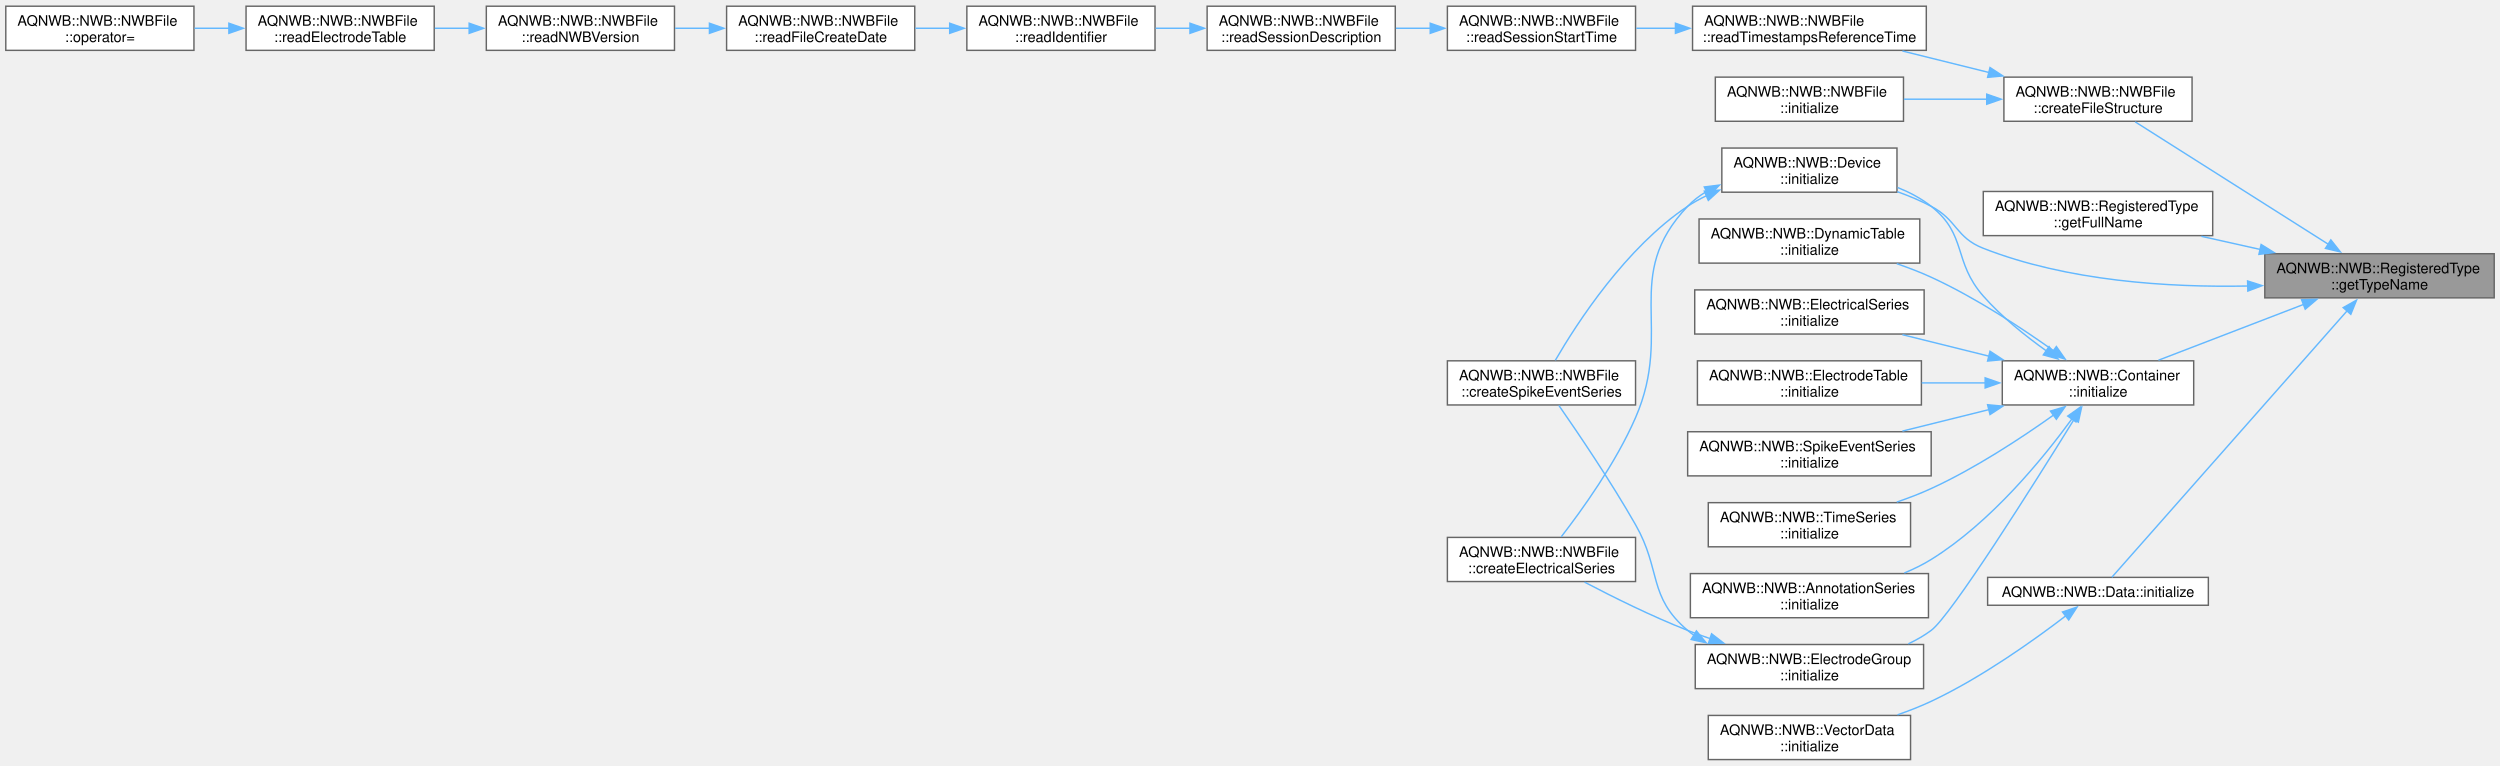
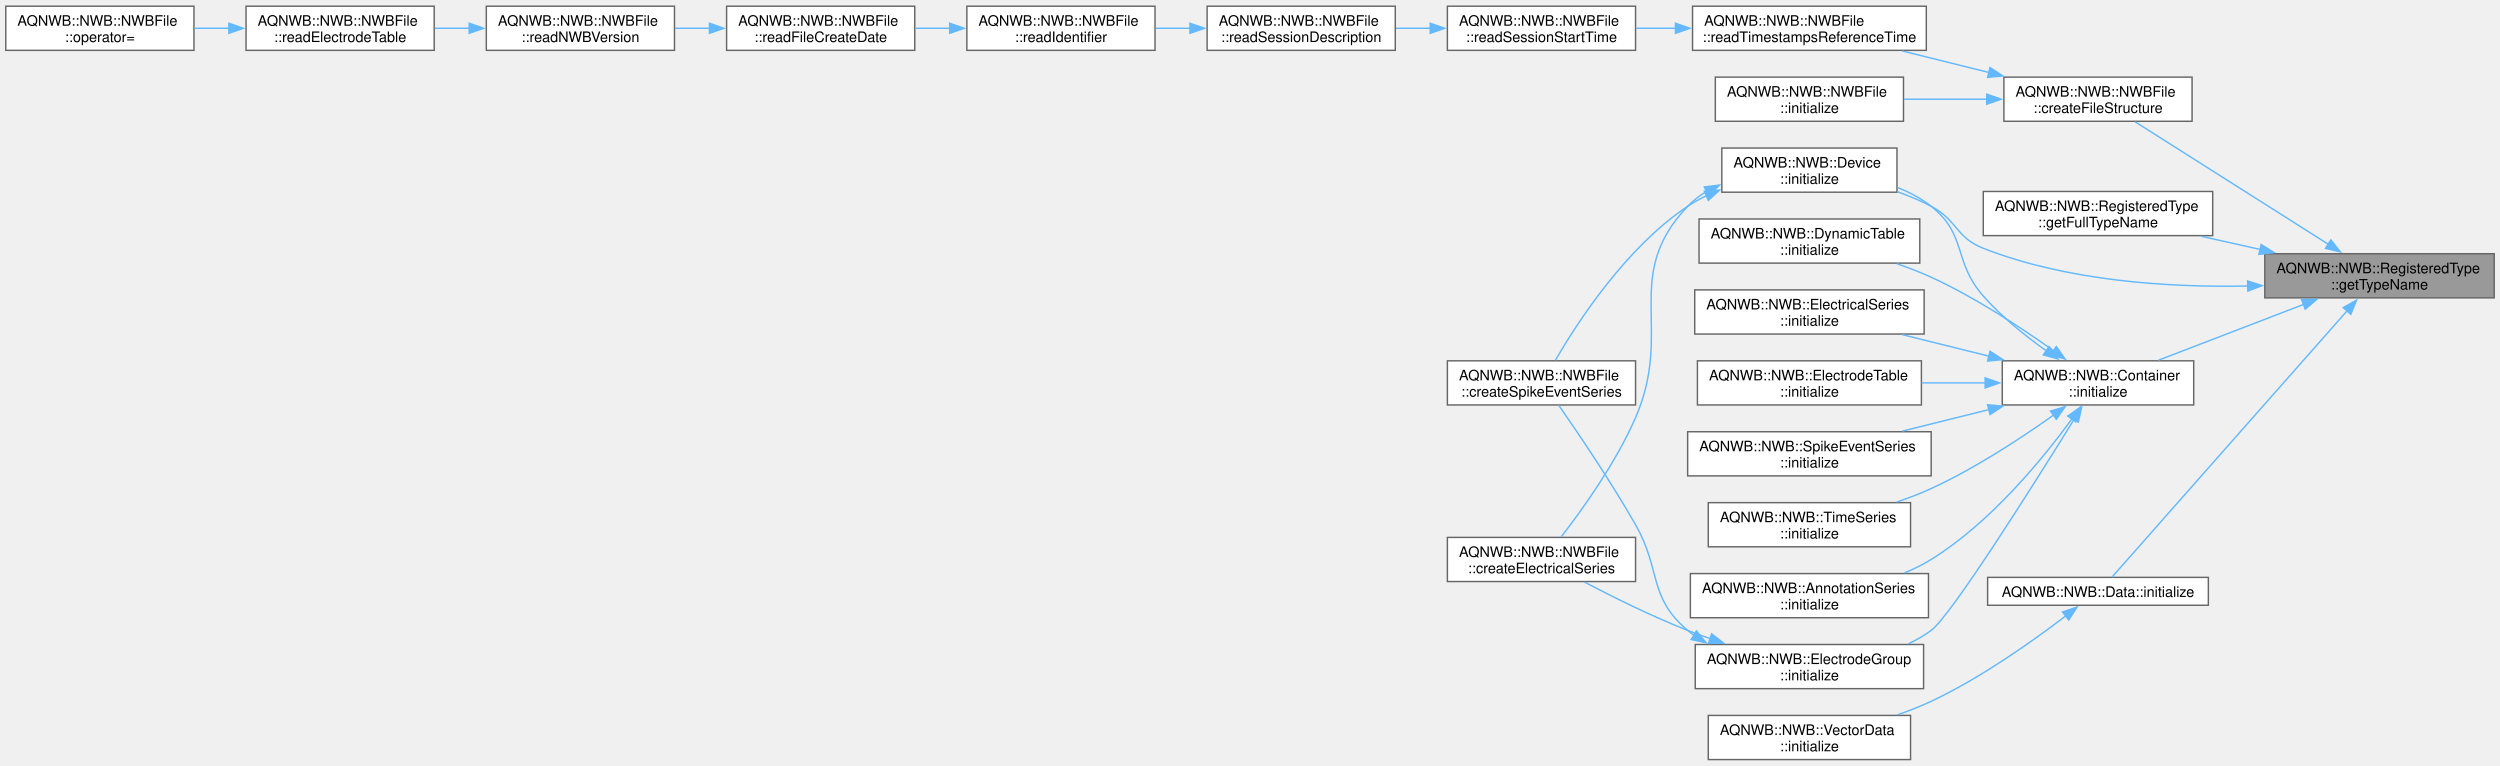
<svg xmlns="http://www.w3.org/2000/svg" xmlns:xlink="http://www.w3.org/1999/xlink" width="1727pt" height="529pt" viewBox="0.00 0.00 1727.25 528.50">
  <g id="graph0" class="graph" transform="scale(1 1) rotate(0) translate(4 524.5)">
    <g id="Node000001" class="node">
      <g id="a_Node000001">
        <a xlink:title="Get the name of the class type.">
          <polygon fill="#999999" stroke="#666666" points="1719.25,-349.5 1560.75,-349.5 1560.75,-319 1719.25,-319 1719.25,-349.5" />
          <text text-anchor="start" x="1568.75" y="-336" font-family="Helvetica,sans-Serif" font-size="10.00">AQNWB::NWB::RegisteredType</text>
          <text text-anchor="middle" x="1640" y="-324.75" font-family="Helvetica,sans-Serif" font-size="10.00">::getTypeName</text>
        </a>
      </g>
    </g>
    <g id="Node000002" class="node">
      <g id="a_Node000002">
        <a xlink:href="class_a_q_n_w_b_1_1_n_w_b_1_1_n_w_b_file.html#a71bd7b910a7ec89bdaf36304d67bfef1" target="_top" xlink:title="Creates the default file structure. Note, this function will fail if the file is in a mode where new ...">
          <polygon fill="white" stroke="#666666" points="1510.5,-471.5 1380.5,-471.5 1380.5,-441 1510.5,-441 1510.5,-471.5" />
          <text text-anchor="start" x="1388.5" y="-458" font-family="Helvetica,sans-Serif" font-size="10.00">AQNWB::NWB::NWBFile</text>
          <text text-anchor="middle" x="1445.5" y="-446.75" font-family="Helvetica,sans-Serif" font-size="10.00">::createFileStructure</text>
        </a>
      </g>
    </g>
    <g id="edge1_Node000001_Node000002" class="edge">
      <g id="a_edge1_Node000001_Node000002">
        <a xlink:title=" ">
          <path fill="none" stroke="#63b8ff" d="M1604.52,-356.1C1566.13,-380.43 1505.06,-419.14 1471.18,-440.61" />
          <polygon fill="#63b8ff" stroke="#63b8ff" points="1606.38,-359.07 1612.95,-350.76 1602.63,-353.16 1606.38,-359.07" />
        </a>
      </g>
    </g>
    <g id="Node000012" class="node">
      <g id="a_Node000012">
-         <a xlink:href="class_a_q_n_w_b_1_1_n_w_b_1_1_registered_type.html#aa99a96577796251680919f2118674e5e" target="_top" xlink:title="Get the full name of type, i.e., namespace::typename">
+         <a xlink:href="class_a_q_n_w_b_1_1_n_w_b_1_1_registered_type.html#a0e670647b466cb65a88b81f9fe4a6e37" target="_top" xlink:title="Get the full name of the type, i.e., namespace::typename">
          <polygon fill="white" stroke="#666666" points="1524.75,-392.5 1366.25,-392.5 1366.25,-362 1524.75,-362 1524.75,-392.5" />
          <text text-anchor="start" x="1374.25" y="-379" font-family="Helvetica,sans-Serif" font-size="10.00">AQNWB::NWB::RegisteredType</text>
-           <text text-anchor="middle" x="1445.5" y="-367.75" font-family="Helvetica,sans-Serif" font-size="10.00">::getFullName</text>
+           <text text-anchor="middle" x="1445.5" y="-367.75" font-family="Helvetica,sans-Serif" font-size="10.00">::getFullTypeName</text>
        </a>
      </g>
    </g>
    <g id="edge11_Node000001_Node000012" class="edge">
      <g id="a_edge11_Node000001_Node000012">
        <a xlink:title=" ">
          <path fill="none" stroke="#63b8ff" d="M1557.48,-352.46C1544,-355.47 1530.12,-358.57 1516.95,-361.51" />
          <polygon fill="#63b8ff" stroke="#63b8ff" points="1558.21,-355.88 1567.21,-350.29 1556.69,-349.05 1558.21,-355.88" />
        </a>
      </g>
    </g>
    <g id="Node000013" class="node">
      <g id="a_Node000013">
-         <a xlink:href="class_a_q_n_w_b_1_1_n_w_b_1_1_container.html#a33ba8c1d37cae843106d3d3668d6523c" target="_top" xlink:title="Initialize the container.">
+         <a xlink:href="class_a_q_n_w_b_1_1_n_w_b_1_1_container.html#a420424e52795b5212d7dcb728396af6a" target="_top" xlink:title="Initialize the container.">
          <polygon fill="white" stroke="#666666" points="1511.62,-275.5 1379.38,-275.5 1379.38,-245 1511.62,-245 1511.62,-275.5" />
          <text text-anchor="start" x="1387.38" y="-262" font-family="Helvetica,sans-Serif" font-size="10.00">AQNWB::NWB::Container</text>
          <text text-anchor="middle" x="1445.5" y="-250.75" font-family="Helvetica,sans-Serif" font-size="10.00">::initialize</text>
        </a>
      </g>
    </g>
    <g id="edge12_Node000001_Node000013" class="edge">
      <g id="a_edge12_Node000001_Node000013">
        <a xlink:title=" ">
          <path fill="none" stroke="#63b8ff" d="M1587.44,-314.43C1556.04,-302.36 1516.47,-287.15 1487.27,-275.92" />
          <polygon fill="#63b8ff" stroke="#63b8ff" points="1586.17,-317.69 1596.76,-318.01 1588.68,-311.16 1586.17,-317.69" />
        </a>
      </g>
    </g>
    <g id="Node000015" class="node">
      <g id="a_Node000015">
        <a xlink:href="class_a_q_n_w_b_1_1_n_w_b_1_1_device.html#ab9651ab77d0c1e46126178ea55cb0295" target="_top" xlink:title="Initializes the device by creating NWB related attributes and writing the manufactor and description ...">
          <polygon fill="white" stroke="#666666" points="1306.62,-422.5 1185.62,-422.5 1185.62,-392 1306.62,-392 1306.62,-422.5" />
          <text text-anchor="start" x="1193.62" y="-409" font-family="Helvetica,sans-Serif" font-size="10.00">AQNWB::NWB::Device</text>
          <text text-anchor="middle" x="1246.12" y="-397.75" font-family="Helvetica,sans-Serif" font-size="10.00">::initialize</text>
        </a>
      </g>
    </g>
    <g id="edge27_Node000001_Node000015" class="edge">
      <g id="a_edge27_Node000001_Node000015">
        <a xlink:title=" ">
          <path fill="none" stroke="#63b8ff" d="M1549.04,-327.18C1494.38,-326.09 1424.21,-330.51 1366.25,-353.25 1347.12,-360.75 1348.42,-372.67 1330.25,-382.25 1322.92,-386.12 1314.9,-389.47 1306.83,-392.36" />
          <polygon fill="#63b8ff" stroke="#63b8ff" points="1548.85,-330.67 1558.94,-327.45 1549.04,-323.68 1548.85,-330.67" />
        </a>
      </g>
    </g>
    <g id="Node000024" class="node">
      <g id="a_Node000024">
-         <a xlink:href="class_a_q_n_w_b_1_1_n_w_b_1_1_data.html#a70e4b56c7cd62732d89fe517f710655e" target="_top" xlink:title="Initialize the dataset for the Data object.">
+         <a xlink:href="class_a_q_n_w_b_1_1_n_w_b_1_1_data.html#a5b354d5a20095d2279adcdc0d84c944f" target="_top" xlink:title="Initialize the dataset for the Data object.">
          <polygon fill="white" stroke="#666666" points="1521.75,-125.88 1369.25,-125.88 1369.25,-106.62 1521.75,-106.62 1521.75,-125.88" />
          <text text-anchor="middle" x="1445.5" y="-112.38" font-family="Helvetica,sans-Serif" font-size="10.00">AQNWB::NWB::Data::initialize</text>
        </a>
      </g>
    </g>
    <g id="edge25_Node000001_Node000024" class="edge">
      <g id="a_edge25_Node000001_Node000024">
        <a xlink:title=" ">
          <path fill="none" stroke="#63b8ff" d="M1617.68,-310.1C1575.61,-262.46 1483.55,-158.21 1455.07,-125.96" />
          <polygon fill="#63b8ff" stroke="#63b8ff" points="1614.91,-312.26 1624.15,-317.44 1620.16,-307.62 1614.91,-312.26" />
        </a>
      </g>
    </g>
    <g id="Node000003" class="node">
      <g id="a_Node000003">
        <a xlink:href="class_a_q_n_w_b_1_1_n_w_b_1_1_n_w_b_file.html#a5fe5d0aba7a050db86d5caa5b8cf4a04" target="_top" xlink:title="Initializes the NWB file by setting up the file structure.">
          <polygon fill="white" stroke="#666666" points="1311.12,-471.5 1181.12,-471.5 1181.12,-441 1311.12,-441 1311.12,-471.5" />
          <text text-anchor="start" x="1189.12" y="-458" font-family="Helvetica,sans-Serif" font-size="10.00">AQNWB::NWB::NWBFile</text>
          <text text-anchor="middle" x="1246.12" y="-446.75" font-family="Helvetica,sans-Serif" font-size="10.00">::initialize</text>
        </a>
      </g>
    </g>
    <g id="edge2_Node000002_Node000003" class="edge">
      <g id="a_edge2_Node000002_Node000003">
        <a xlink:title=" ">
          <path fill="none" stroke="#63b8ff" d="M1368.84,-456.25C1349.89,-456.25 1329.73,-456.25 1311.39,-456.25" />
          <polygon fill="#63b8ff" stroke="#63b8ff" points="1368.63,-459.75 1378.63,-456.25 1368.63,-452.75 1368.63,-459.75" />
        </a>
      </g>
    </g>
    <g id="Node000004" class="node">
      <g id="a_Node000004">
        <a xlink:href="class_a_q_n_w_b_1_1_n_w_b_1_1_n_w_b_file.html#aa611b4def3f53c508ddd8ec71944ffe7" target="_top" xlink:title=" ">
          <polygon fill="white" stroke="#666666" points="1326.88,-520.5 1165.38,-520.5 1165.38,-490 1326.88,-490 1326.88,-520.5" />
          <text text-anchor="start" x="1173.38" y="-507" font-family="Helvetica,sans-Serif" font-size="10.00">AQNWB::NWB::NWBFile</text>
          <text text-anchor="middle" x="1246.12" y="-495.75" font-family="Helvetica,sans-Serif" font-size="10.00">::readTimestampsReferenceTime</text>
        </a>
      </g>
    </g>
    <g id="edge3_Node000002_Node000004" class="edge">
      <g id="a_edge3_Node000002_Node000004">
        <a xlink:title=" ">
          <path fill="none" stroke="#63b8ff" d="M1370.15,-474.71C1350.46,-479.6 1329.4,-484.82 1310.37,-489.55" />
          <polygon fill="#63b8ff" stroke="#63b8ff" points="1370.9,-478.13 1379.77,-472.32 1369.22,-471.33 1370.9,-478.13" />
        </a>
      </g>
    </g>
    <g id="Node000005" class="node">
      <g id="a_Node000005">
        <a xlink:href="class_a_q_n_w_b_1_1_n_w_b_1_1_n_w_b_file.html#ac12eceea7bcebc1243eac9a64d4190b0" target="_top" xlink:title=" ">
          <polygon fill="white" stroke="#666666" points="1126,-520.5 996,-520.5 996,-490 1126,-490 1126,-520.5" />
          <text text-anchor="start" x="1004" y="-507" font-family="Helvetica,sans-Serif" font-size="10.00">AQNWB::NWB::NWBFile</text>
          <text text-anchor="middle" x="1061" y="-495.75" font-family="Helvetica,sans-Serif" font-size="10.00">::readSessionStartTime</text>
        </a>
      </g>
    </g>
    <g id="edge4_Node000004_Node000005" class="edge">
      <g id="a_edge4_Node000004_Node000005">
        <a xlink:title=" ">
          <path fill="none" stroke="#63b8ff" d="M1153.83,-505.25C1144.6,-505.25 1135.36,-505.25 1126.5,-505.25" />
          <polygon fill="#63b8ff" stroke="#63b8ff" points="1153.56,-508.75 1163.56,-505.25 1153.56,-501.75 1153.56,-508.75" />
        </a>
      </g>
    </g>
    <g id="Node000006" class="node">
      <g id="a_Node000006">
        <a xlink:href="class_a_q_n_w_b_1_1_n_w_b_1_1_n_w_b_file.html#a5b62d301f9653fcf0cf083300362b371" target="_top" xlink:title=" ">
          <polygon fill="white" stroke="#666666" points="960,-520.5 830,-520.5 830,-490 960,-490 960,-520.5" />
          <text text-anchor="start" x="838" y="-507" font-family="Helvetica,sans-Serif" font-size="10.00">AQNWB::NWB::NWBFile</text>
          <text text-anchor="middle" x="895" y="-495.75" font-family="Helvetica,sans-Serif" font-size="10.00">::readSessionDescription</text>
        </a>
      </g>
    </g>
    <g id="edge5_Node000005_Node000006" class="edge">
      <g id="a_edge5_Node000005_Node000006">
        <a xlink:title=" ">
          <path fill="none" stroke="#63b8ff" d="M984.41,-505.25C976.4,-505.25 968.3,-505.25 960.43,-505.25" />
          <polygon fill="#63b8ff" stroke="#63b8ff" points="984.14,-508.75 994.14,-505.25 984.14,-501.75 984.14,-508.75" />
        </a>
      </g>
    </g>
    <g id="Node000007" class="node">
      <g id="a_Node000007">
        <a xlink:href="class_a_q_n_w_b_1_1_n_w_b_1_1_n_w_b_file.html#abae17504e9ba927509296efaf5fc99e2" target="_top" xlink:title=" ">
          <polygon fill="white" stroke="#666666" points="794,-520.5 664,-520.5 664,-490 794,-490 794,-520.5" />
          <text text-anchor="start" x="672" y="-507" font-family="Helvetica,sans-Serif" font-size="10.00">AQNWB::NWB::NWBFile</text>
          <text text-anchor="middle" x="729" y="-495.75" font-family="Helvetica,sans-Serif" font-size="10.00">::readIdentifier</text>
        </a>
      </g>
    </g>
    <g id="edge6_Node000006_Node000007" class="edge">
      <g id="a_edge6_Node000006_Node000007">
        <a xlink:title=" ">
          <path fill="none" stroke="#63b8ff" d="M818.41,-505.25C810.4,-505.25 802.3,-505.25 794.43,-505.25" />
          <polygon fill="#63b8ff" stroke="#63b8ff" points="818.14,-508.75 828.14,-505.25 818.14,-501.75 818.14,-508.75" />
        </a>
      </g>
    </g>
    <g id="Node000008" class="node">
      <g id="a_Node000008">
        <a xlink:href="class_a_q_n_w_b_1_1_n_w_b_1_1_n_w_b_file.html#aab50ade1916ed284389c29d44e8a3a28" target="_top" xlink:title=" ">
          <polygon fill="white" stroke="#666666" points="628,-520.5 498,-520.5 498,-490 628,-490 628,-520.5" />
          <text text-anchor="start" x="506" y="-507" font-family="Helvetica,sans-Serif" font-size="10.00">AQNWB::NWB::NWBFile</text>
          <text text-anchor="middle" x="563" y="-495.75" font-family="Helvetica,sans-Serif" font-size="10.00">::readFileCreateDate</text>
        </a>
      </g>
    </g>
    <g id="edge7_Node000007_Node000008" class="edge">
      <g id="a_edge7_Node000007_Node000008">
        <a xlink:title=" ">
          <path fill="none" stroke="#63b8ff" d="M652.41,-505.25C644.4,-505.25 636.3,-505.25 628.43,-505.25" />
          <polygon fill="#63b8ff" stroke="#63b8ff" points="652.14,-508.75 662.14,-505.25 652.14,-501.75 652.14,-508.75" />
        </a>
      </g>
    </g>
    <g id="Node000009" class="node">
      <g id="a_Node000009">
        <a xlink:href="class_a_q_n_w_b_1_1_n_w_b_1_1_n_w_b_file.html#aabb1a926056f5d26944328e928e42651" target="_top" xlink:title=" ">
          <polygon fill="white" stroke="#666666" points="462,-520.5 332,-520.5 332,-490 462,-490 462,-520.5" />
          <text text-anchor="start" x="340" y="-507" font-family="Helvetica,sans-Serif" font-size="10.00">AQNWB::NWB::NWBFile</text>
          <text text-anchor="middle" x="397" y="-495.75" font-family="Helvetica,sans-Serif" font-size="10.00">::readNWBVersion</text>
        </a>
      </g>
    </g>
    <g id="edge8_Node000008_Node000009" class="edge">
      <g id="a_edge8_Node000008_Node000009">
        <a xlink:title=" ">
          <path fill="none" stroke="#63b8ff" d="M486.41,-505.25C478.4,-505.25 470.3,-505.25 462.43,-505.25" />
          <polygon fill="#63b8ff" stroke="#63b8ff" points="486.14,-508.75 496.14,-505.25 486.14,-501.75 486.14,-508.75" />
        </a>
      </g>
    </g>
    <g id="Node000010" class="node">
      <g id="a_Node000010">
        <a xlink:href="class_a_q_n_w_b_1_1_n_w_b_1_1_n_w_b_file.html#a9df4c1ed0ddceac775116b0377784a1b" target="_top" xlink:title=" ">
          <polygon fill="white" stroke="#666666" points="296,-520.5 166,-520.5 166,-490 296,-490 296,-520.5" />
          <text text-anchor="start" x="174" y="-507" font-family="Helvetica,sans-Serif" font-size="10.00">AQNWB::NWB::NWBFile</text>
          <text text-anchor="middle" x="231" y="-495.75" font-family="Helvetica,sans-Serif" font-size="10.00">::readElectrodeTable</text>
        </a>
      </g>
    </g>
    <g id="edge9_Node000009_Node000010" class="edge">
      <g id="a_edge9_Node000009_Node000010">
        <a xlink:title=" ">
          <path fill="none" stroke="#63b8ff" d="M320.41,-505.25C312.4,-505.25 304.3,-505.25 296.43,-505.25" />
          <polygon fill="#63b8ff" stroke="#63b8ff" points="320.14,-508.75 330.14,-505.25 320.14,-501.75 320.14,-508.75" />
        </a>
      </g>
    </g>
    <g id="Node000011" class="node">
      <g id="a_Node000011">
        <a xlink:href="class_a_q_n_w_b_1_1_n_w_b_1_1_n_w_b_file.html#a941d5b775441fac6c787cd55a8276461" target="_top" xlink:title="Deleted copy assignment operator to prevent copying.">
          <polygon fill="white" stroke="#666666" points="130,-520.5 0,-520.5 0,-490 130,-490 130,-520.5" />
          <text text-anchor="start" x="8" y="-507" font-family="Helvetica,sans-Serif" font-size="10.00">AQNWB::NWB::NWBFile</text>
          <text text-anchor="middle" x="65" y="-495.75" font-family="Helvetica,sans-Serif" font-size="10.00">::operator=</text>
        </a>
      </g>
    </g>
    <g id="edge10_Node000010_Node000011" class="edge">
      <g id="a_edge10_Node000010_Node000011">
        <a xlink:title=" ">
          <path fill="none" stroke="#63b8ff" d="M154.41,-505.25C146.4,-505.25 138.3,-505.25 130.43,-505.25" />
          <polygon fill="#63b8ff" stroke="#63b8ff" points="154.14,-508.75 164.14,-505.25 154.14,-501.75 154.14,-508.75" />
        </a>
      </g>
    </g>
    <g id="Node000014" class="node">
      <g id="a_Node000014">
        <a xlink:href="class_a_q_n_w_b_1_1_n_w_b_1_1_annotation_series.html#ae36801ce5709f9e59bf1fbb9622ad630" target="_top" xlink:title="Initializes the AnnotationSeries.">
          <polygon fill="white" stroke="#666666" points="1328.38,-128.5 1163.88,-128.5 1163.88,-98 1328.38,-98 1328.38,-128.5" />
          <text text-anchor="start" x="1171.88" y="-115" font-family="Helvetica,sans-Serif" font-size="10.00">AQNWB::NWB::AnnotationSeries</text>
          <text text-anchor="middle" x="1246.12" y="-103.75" font-family="Helvetica,sans-Serif" font-size="10.00">::initialize</text>
        </a>
      </g>
    </g>
    <g id="edge13_Node000013_Node000014" class="edge">
      <g id="a_edge13_Node000013_Node000014">
        <a xlink:title=" ">
          <path fill="none" stroke="#63b8ff" d="M1427.44,-235.3C1407.31,-207.69 1371.32,-163.72 1330.25,-138.25 1324.49,-134.68 1318.18,-131.59 1311.7,-128.92" />
          <polygon fill="#63b8ff" stroke="#63b8ff" points="1424.59,-237.33 1433.25,-243.44 1430.29,-233.27 1424.59,-237.33" />
        </a>
      </g>
    </g>
    <g id="edge14_Node000013_Node000015" class="edge">
      <g id="a_edge14_Node000013_Node000015">
        <a xlink:title=" ">
          <path fill="none" stroke="#63b8ff" d="M1409.92,-282.3C1395.34,-292.67 1378.86,-305.91 1366.25,-320.25 1345.21,-344.18 1355.26,-362.5 1330.25,-382.25 1323.39,-387.67 1315.37,-391.91 1307.07,-395.24" />
          <polygon fill="#63b8ff" stroke="#63b8ff" points="1411.69,-285.34 1417.93,-276.78 1407.71,-279.58 1411.69,-285.34" />
        </a>
      </g>
    </g>
    <g id="Node000018" class="node">
      <g id="a_Node000018">
-         <a xlink:href="class_a_q_n_w_b_1_1_n_w_b_1_1_dynamic_table.html#a7492a87ab629c4d888ff9a22c1356699" target="_top" xlink:title="Initializes the DynamicTable object by creating NWB attributes and column names.">
+         <a xlink:href="class_a_q_n_w_b_1_1_n_w_b_1_1_dynamic_table.html#a0dbbd098c716b08c986c58ee118c85e9" target="_top" xlink:title="Initializes the DynamicTable object by creating NWB attributes and column names.">
          <polygon fill="white" stroke="#666666" points="1322.38,-373.5 1169.88,-373.5 1169.88,-343 1322.38,-343 1322.38,-373.5" />
          <text text-anchor="start" x="1177.88" y="-360" font-family="Helvetica,sans-Serif" font-size="10.00">AQNWB::NWB::DynamicTable</text>
          <text text-anchor="middle" x="1246.12" y="-348.75" font-family="Helvetica,sans-Serif" font-size="10.00">::initialize</text>
        </a>
      </g>
    </g>
    <g id="edge17_Node000013_Node000018" class="edge">
      <g id="a_edge17_Node000013_Node000018">
        <a xlink:title=" ">
          <path fill="none" stroke="#63b8ff" d="M1414.78,-282.49C1392.45,-298.37 1360.62,-319.31 1330.25,-333.25 1322.72,-336.71 1314.58,-339.83 1306.46,-342.61" />
          <polygon fill="#63b8ff" stroke="#63b8ff" points="1416.74,-285.39 1422.8,-276.7 1412.64,-279.72 1416.74,-285.39" />
        </a>
      </g>
    </g>
    <g id="Node000019" class="node">
      <g id="a_Node000019">
        <a xlink:href="class_a_q_n_w_b_1_1_n_w_b_1_1_electrical_series.html#aa6db97f7067421a8a5d7f3fcfa8c64fb" target="_top" xlink:title="Initializes the Electrical Series.">
          <polygon fill="white" stroke="#666666" points="1325.38,-324.5 1166.88,-324.5 1166.88,-294 1325.38,-294 1325.38,-324.5" />
          <text text-anchor="start" x="1174.88" y="-311" font-family="Helvetica,sans-Serif" font-size="10.00">AQNWB::NWB::ElectricalSeries</text>
          <text text-anchor="middle" x="1246.12" y="-299.75" font-family="Helvetica,sans-Serif" font-size="10.00">::initialize</text>
        </a>
      </g>
    </g>
    <g id="edge18_Node000013_Node000019" class="edge">
      <g id="a_edge18_Node000013_Node000019">
        <a xlink:title=" ">
          <path fill="none" stroke="#63b8ff" d="M1370.15,-278.71C1350.46,-283.6 1329.4,-288.82 1310.37,-293.55" />
          <polygon fill="#63b8ff" stroke="#63b8ff" points="1370.9,-282.13 1379.77,-276.32 1369.22,-275.33 1370.9,-282.13" />
        </a>
      </g>
    </g>
    <g id="Node000020" class="node">
      <g id="a_Node000020">
        <a xlink:href="class_a_q_n_w_b_1_1_n_w_b_1_1_electrode_group.html#ae1040ee51efcdfb2b4ba7ba046dd0a51" target="_top" xlink:title="Initializes the ElectrodeGroup object.">
          <polygon fill="white" stroke="#666666" points="1325,-79.5 1167.25,-79.5 1167.25,-49 1325,-49 1325,-79.5" />
          <text text-anchor="start" x="1175.25" y="-66" font-family="Helvetica,sans-Serif" font-size="10.00">AQNWB::NWB::ElectrodeGroup</text>
          <text text-anchor="middle" x="1246.12" y="-54.75" font-family="Helvetica,sans-Serif" font-size="10.00">::initialize</text>
        </a>
      </g>
    </g>
    <g id="edge19_Node000013_Node000020" class="edge">
      <g id="a_edge19_Node000013_Node000020">
        <a xlink:title=" ">
          <path fill="none" stroke="#63b8ff" d="M1429.05,-235.15C1401.15,-190.13 1344,-99.42 1330.25,-89.25 1325.4,-85.66 1320.04,-82.59 1314.45,-79.95" />
          <polygon fill="#63b8ff" stroke="#63b8ff" points="1425.97,-236.82 1434.2,-243.48 1431.92,-233.14 1425.97,-236.82" />
        </a>
      </g>
    </g>
    <g id="Node000021" class="node">
      <g id="a_Node000021">
-         <a xlink:href="class_a_q_n_w_b_1_1_n_w_b_1_1_electrode_table.html#aff1a75876da42fd1e0a467b57409b012" target="_top" xlink:title="Initializes the ElectrodeTable.">
+         <a xlink:href="class_a_q_n_w_b_1_1_n_w_b_1_1_electrode_table.html#ac46ab239eea41a7f432fcbb559fa1b98" target="_top" xlink:title="Initializes the ElectrodeTable.">
          <polygon fill="white" stroke="#666666" points="1323.5,-275.5 1168.75,-275.5 1168.75,-245 1323.5,-245 1323.5,-275.5" />
          <text text-anchor="start" x="1176.75" y="-262" font-family="Helvetica,sans-Serif" font-size="10.00">AQNWB::NWB::ElectrodeTable</text>
          <text text-anchor="middle" x="1246.12" y="-250.75" font-family="Helvetica,sans-Serif" font-size="10.00">::initialize</text>
        </a>
      </g>
    </g>
    <g id="edge22_Node000013_Node000021" class="edge">
      <g id="a_edge22_Node000013_Node000021">
        <a xlink:title=" ">
          <path fill="none" stroke="#63b8ff" d="M1367.64,-260.25C1353.21,-260.25 1338.11,-260.25 1323.69,-260.25" />
          <polygon fill="#63b8ff" stroke="#63b8ff" points="1367.54,-263.75 1377.54,-260.25 1367.54,-256.75 1367.54,-263.75" />
        </a>
      </g>
    </g>
    <g id="Node000022" class="node">
      <g id="a_Node000022">
        <a xlink:href="class_a_q_n_w_b_1_1_n_w_b_1_1_spike_event_series.html#a8d9fdfd3be48a2829381969302d3063f" target="_top" xlink:title="Initializes the SpikeEventSeries.">
          <polygon fill="white" stroke="#666666" points="1330.25,-226.5 1162,-226.5 1162,-196 1330.25,-196 1330.25,-226.5" />
          <text text-anchor="start" x="1170" y="-213" font-family="Helvetica,sans-Serif" font-size="10.00">AQNWB::NWB::SpikeEventSeries</text>
          <text text-anchor="middle" x="1246.12" y="-201.75" font-family="Helvetica,sans-Serif" font-size="10.00">::initialize</text>
        </a>
      </g>
    </g>
    <g id="edge23_Node000013_Node000022" class="edge">
      <g id="a_edge23_Node000013_Node000022">
        <a xlink:title=" ">
          <path fill="none" stroke="#63b8ff" d="M1370.15,-241.79C1350.46,-236.9 1329.4,-231.68 1310.37,-226.95" />
          <polygon fill="#63b8ff" stroke="#63b8ff" points="1369.22,-245.17 1379.77,-244.18 1370.9,-238.37 1369.22,-245.17" />
        </a>
      </g>
    </g>
    <g id="Node000023" class="node">
      <g id="a_Node000023">
        <a xlink:href="class_a_q_n_w_b_1_1_n_w_b_1_1_time_series.html#a9be940f3782a051785f27636a004b79f" target="_top" xlink:title="Initializes the TimeSeries by creating NWB related attributes and writing the description and comment...">
          <polygon fill="white" stroke="#666666" points="1316,-177.5 1176.25,-177.5 1176.25,-147 1316,-147 1316,-177.5" />
          <text text-anchor="start" x="1184.25" y="-164" font-family="Helvetica,sans-Serif" font-size="10.00">AQNWB::NWB::TimeSeries</text>
          <text text-anchor="middle" x="1246.12" y="-152.75" font-family="Helvetica,sans-Serif" font-size="10.00">::initialize</text>
        </a>
      </g>
    </g>
    <g id="edge24_Node000013_Node000023" class="edge">
      <g id="a_edge24_Node000013_Node000023">
        <a xlink:title=" ">
          <path fill="none" stroke="#63b8ff" d="M1414.78,-238.01C1392.45,-222.13 1360.62,-201.19 1330.25,-187.25 1322.72,-183.79 1314.58,-180.67 1306.46,-177.89" />
          <polygon fill="#63b8ff" stroke="#63b8ff" points="1412.64,-240.78 1422.8,-243.8 1416.74,-235.11 1412.64,-240.78" />
        </a>
      </g>
    </g>
    <g id="Node000016" class="node">
      <g id="a_Node000016">
        <a xlink:href="class_a_q_n_w_b_1_1_n_w_b_1_1_n_w_b_file.html#a01af959032be834975b9f45737a32fa7" target="_top" xlink:title="Create ElectricalSeries objects to record data into. Created objects are stored in recordingContainer...">
          <polygon fill="white" stroke="#666666" points="1126,-153.5 996,-153.5 996,-123 1126,-123 1126,-153.5" />
          <text text-anchor="start" x="1004" y="-140" font-family="Helvetica,sans-Serif" font-size="10.00">AQNWB::NWB::NWBFile</text>
          <text text-anchor="middle" x="1061" y="-128.75" font-family="Helvetica,sans-Serif" font-size="10.00">::createElectricalSeries</text>
        </a>
      </g>
    </g>
    <g id="edge15_Node000015_Node000016" class="edge">
      <g id="a_edge15_Node000015_Node000016">
        <a xlink:title=" ">
          <path fill="none" stroke="#63b8ff" d="M1175.07,-392.49C1170.26,-389.65 1165.82,-386.27 1162,-382.25 1115.95,-333.82 1152.65,-297.54 1126,-236.25 1112.39,-204.94 1089.08,-172.52 1074.66,-153.93" />
          <polygon fill="#63b8ff" stroke="#63b8ff" points="1173.49,-395.62 1184,-396.93 1176.6,-389.35 1173.49,-395.62" />
        </a>
      </g>
    </g>
    <g id="Node000017" class="node">
      <g id="a_Node000017">
        <a xlink:href="class_a_q_n_w_b_1_1_n_w_b_1_1_n_w_b_file.html#a7244179a31130a8bc43458174664cdc9" target="_top" xlink:title="Create SpikeEventSeries objects to record data into. Created objects are stored in recordingContainer...">
          <polygon fill="white" stroke="#666666" points="1126,-275.5 996,-275.5 996,-245 1126,-245 1126,-275.5" />
          <text text-anchor="start" x="1004" y="-262" font-family="Helvetica,sans-Serif" font-size="10.00">AQNWB::NWB::NWBFile</text>
          <text text-anchor="middle" x="1061" y="-250.75" font-family="Helvetica,sans-Serif" font-size="10.00">::createSpikeEventSeries</text>
        </a>
      </g>
    </g>
    <g id="edge16_Node000015_Node000017" class="edge">
      <g id="a_edge16_Node000015_Node000017">
        <a xlink:title=" ">
          <path fill="none" stroke="#63b8ff" d="M1175.19,-389.66C1170.58,-387.47 1166.13,-385.01 1162,-382.25 1119.39,-353.84 1085.67,-301.84 1070.59,-275.87" />
          <polygon fill="#63b8ff" stroke="#63b8ff" points="1173.52,-392.75 1184.09,-393.46 1176.27,-386.32 1173.52,-392.75" />
        </a>
      </g>
    </g>
    <g id="edge20_Node000020_Node000016" class="edge">
      <g id="a_edge20_Node000020_Node000016">
        <a xlink:title=" ">
          <path fill="none" stroke="#63b8ff" d="M1177.49,-83.57C1172.21,-85.39 1167,-87.29 1162,-89.25 1137.34,-98.92 1110.44,-112.28 1090.75,-122.6" />
          <polygon fill="#63b8ff" stroke="#63b8ff" points="1178.54,-86.91 1186.92,-80.44 1176.33,-80.27 1178.54,-86.91" />
        </a>
      </g>
    </g>
    <g id="edge21_Node000020_Node000017" class="edge">
      <g id="a_edge21_Node000020_Node000017">
        <a xlink:title=" ">
          <path fill="none" stroke="#63b8ff" d="M1166.56,-85.72C1164.99,-86.83 1163.46,-88.01 1162,-89.25 1134.39,-112.62 1143.92,-130.83 1126,-162.25 1108.89,-192.26 1086.28,-225.63 1073.02,-244.66" />
          <polygon fill="#63b8ff" stroke="#63b8ff" points="1168.05,-88.91 1174.76,-80.71 1164.4,-82.93 1168.05,-88.91" />
        </a>
      </g>
    </g>
    <g id="Node000025" class="node">
      <g id="a_Node000025">
-         <a xlink:href="class_a_q_n_w_b_1_1_n_w_b_1_1_vector_data.html#ad1e0fb14ef3f02653822e3a1defd1c01" target="_top" xlink:title="Initialize the dataset for the Data object.">
+         <a xlink:href="class_a_q_n_w_b_1_1_n_w_b_1_1_vector_data.html#a189041602a933f1e000251dd72bbf185" target="_top" xlink:title="Initialize the dataset for the Data object.">
          <polygon fill="white" stroke="#666666" points="1316,-30.5 1176.25,-30.5 1176.25,0 1316,0 1316,-30.5" />
          <text text-anchor="start" x="1184.25" y="-17" font-family="Helvetica,sans-Serif" font-size="10.00">AQNWB::NWB::VectorData</text>
          <text text-anchor="middle" x="1246.12" y="-5.75" font-family="Helvetica,sans-Serif" font-size="10.00">::initialize</text>
        </a>
      </g>
    </g>
    <g id="edge26_Node000024_Node000025" class="edge">
      <g id="a_edge26_Node000024_Node000025">
        <a xlink:title=" ">
          <path fill="none" stroke="#63b8ff" d="M1423.38,-99.41C1401.27,-82.47 1364.99,-56.59 1330.25,-40.25 1322.89,-36.79 1314.93,-33.67 1306.96,-30.91" />
          <polygon fill="#63b8ff" stroke="#63b8ff" points="1420.98,-101.98 1431.02,-105.35 1425.27,-96.45 1420.98,-101.98" />
        </a>
      </g>
    </g>
  </g>
</svg>
